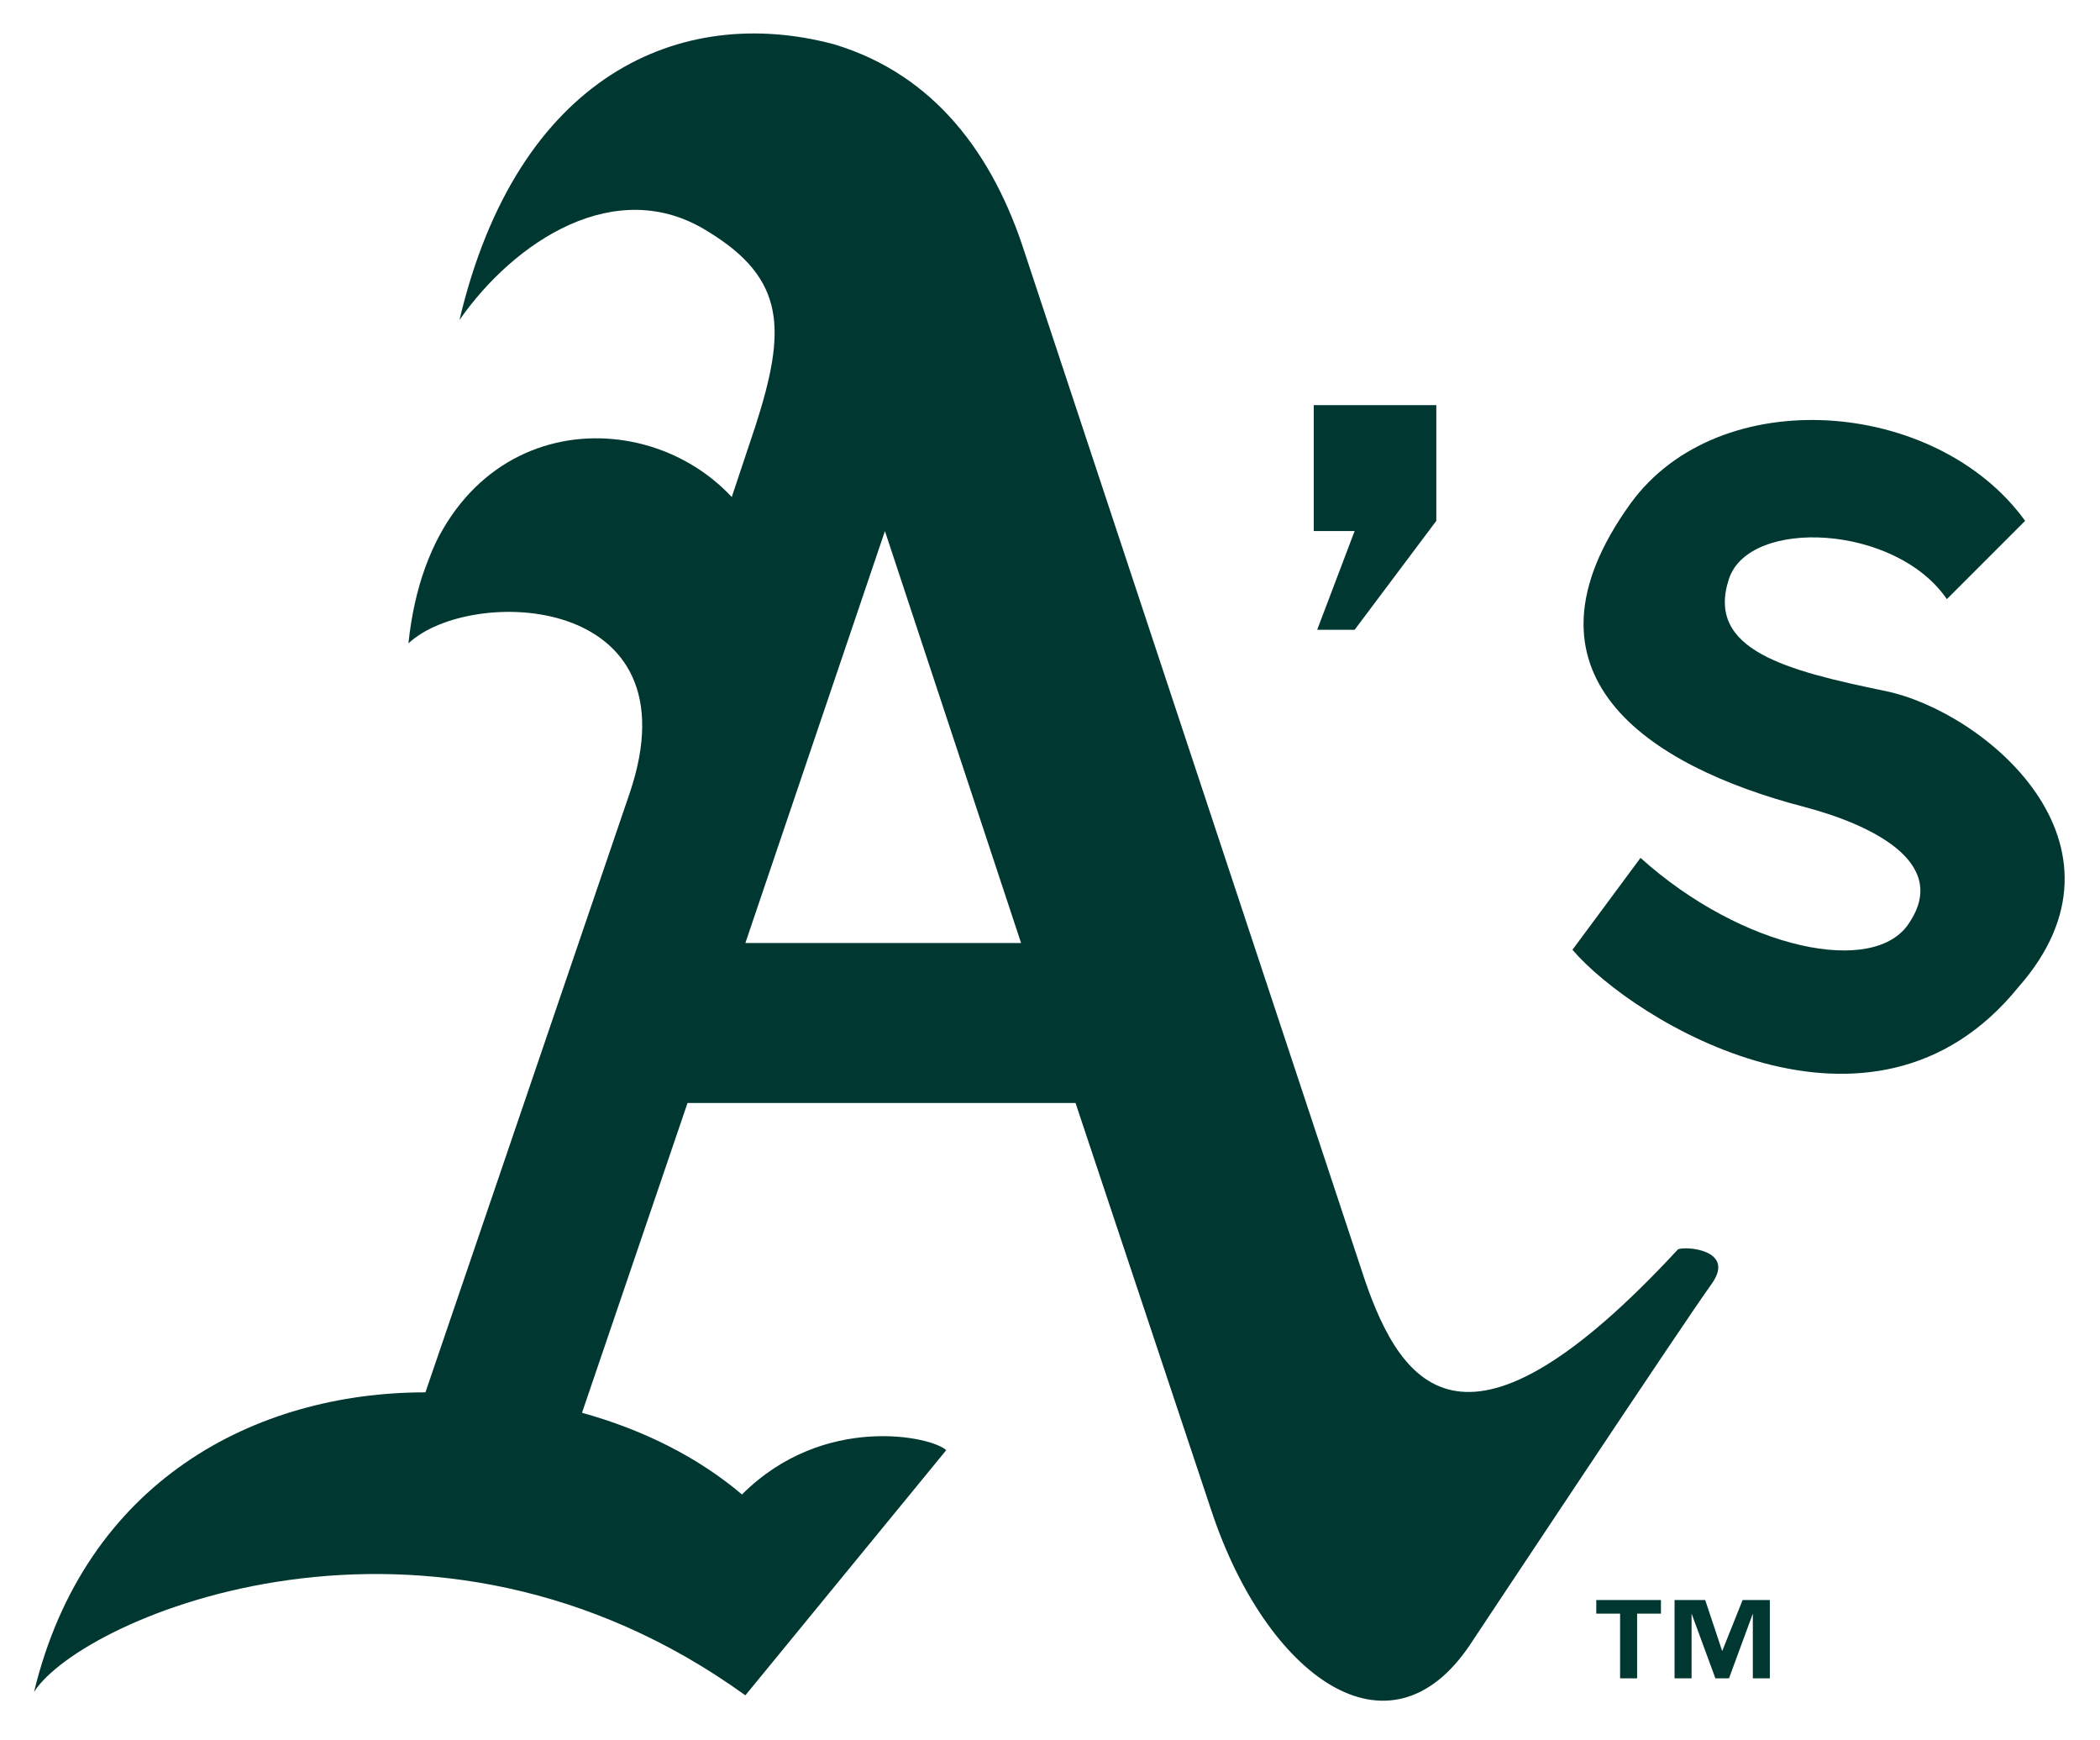
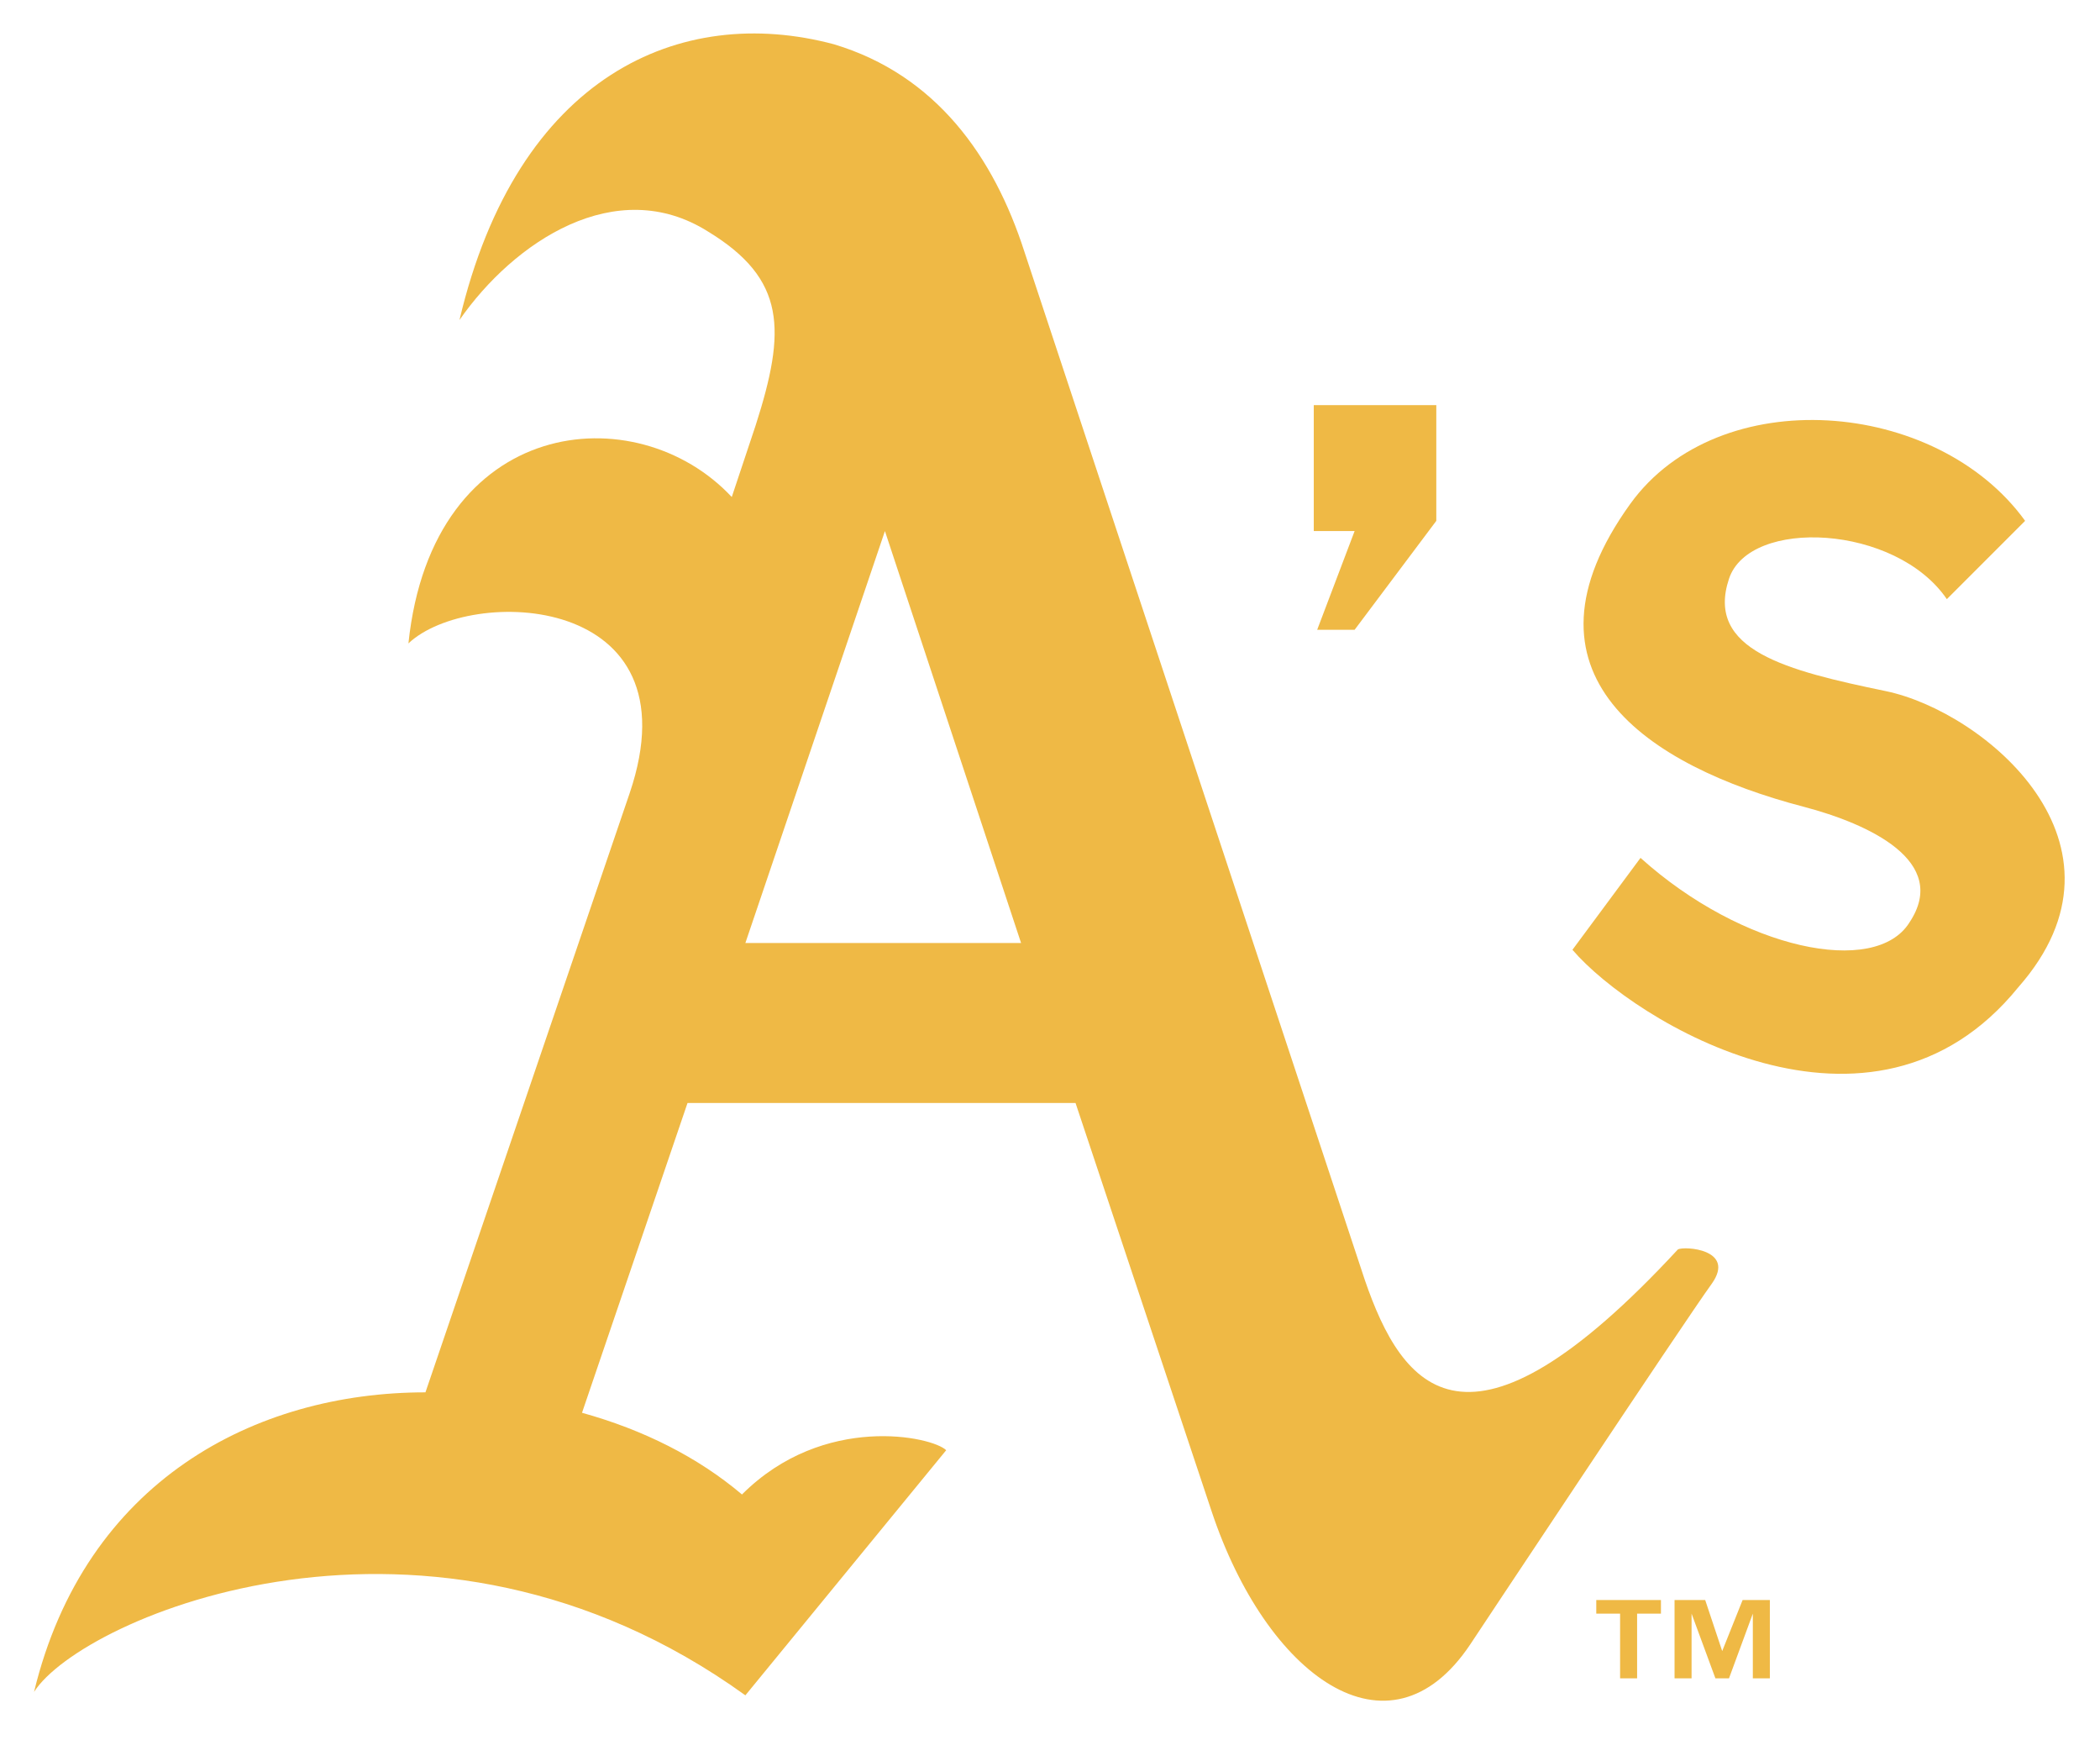
- <svg xmlns="http://www.w3.org/2000/svg" viewBox="0 0 61.7 51.1">
-   <path fill="none" d="M28.5 26.6L26 18.9l-2.6 7.7z" />
-   <path fill="none" d="M30 27.7l-4-12.1-4.1 12.1H30zm-1.5-1.1h-5.2l2.6-7.7 2.6 7.7z" />
-   <path fill="none" d="M49.6 35.6c-.4 0-.8.1-1 .4-3.1 3.4-4.7 3.9-5.4 3.9-.6 0-1.3-.3-2.1-2.6l-10-30.2c-1.2-3.5-3.3-5.8-6.3-6.8-.9-.2-1.7-.3-2.6-.3-4.7 0-8.4 3.5-9.7 9.3-.1.5.1 1 .6 1.2.5.2 1 .1 1.3-.4.9-1.3 2.6-2.8 4.3-2.8.5 0 1.1.1 1.6.4 1.7 1 1.8 1.8.9 4.5l-.2.7c-1-.6-2.2-1-3.5-1-2.7 0-6 1.8-6.6 6.9 0 .4.2.9.6 1.1.4.2.9.1 1.2-.2.3-.3 1.2-.6 2.3-.6 1.1 0 2.1.4 2.5 1 .6.8.3 2 0 2.9l-5.8 16.9c-6 .3-10.4 3.9-11.8 9.6-.1.5.1 1 .6 1.2.5.2 1 0 1.3-.4.6-1 4.4-3 9.1-3 3.7 0 7.2 1.1 10.3 3.4.5.3 1.1.2 1.4-.2l5.9-7.2c.3-.4.3-1-.1-1.4-.5-.5-1.7-.7-2.6-.7-.9 0-2.6.2-4.2 1.4-1-.7-2.1-1.3-3.3-1.7l2.5-7.4h9.9l3.8 11.3c1.3 3.8 3.6 6.3 6 6.3.9 0 2.3-.4 3.4-2.1 0 0 6.3-9.5 7.1-10.6.6-.9.4-1.5.2-1.9-.2-.6-1-.9-1.6-.9zm.7 2.2c-.8 1.1-7.1 10.6-7.1 10.6-2.3 3.6-6 .9-7.6-3.9l-4-12H20.2l-3.1 9.1c1.8.5 3.4 1.4 4.7 2.4 2.4-2.3 5.6-1.7 6-1.3L22 49.9c-9.3-6.7-19.5-2.4-20.9-.1C2.6 43.5 7.7 41 12.6 41l6-17.6c2-5.9-4.7-6-6.5-4.4.7-6.7 6.7-7.3 9.5-4.3l.7-2.1c.9-2.8.9-4.3-1.4-5.7-2.7-1.6-5.7.3-7.3 2.6 1.7-7.2 6.5-9.3 11-8.1 2.9.9 4.6 3.3 5.6 6.1l10 30.2c1.1 3.2 3.1 5.8 9.2-.9.1-.2 1.6-.1.9 1z" />
-   <path fill="#003831" d="M49.3 36.7c-6.2 6.7-8.1 4.1-9.2.9l-10-30.2c-.9-2.8-2.6-5.2-5.6-6.1-4.5-1.2-9.3.9-11 8.1 1.6-2.3 4.6-4.3 7.3-2.6 2.3 1.4 2.3 2.9 1.4 5.7l-.7 2.1c-2.8-3-8.8-2.4-9.5 4.3 1.8-1.7 8.5-1.5 6.5 4.4l-6 17.6c-5 0-10 2.6-11.5 8.8 1.4-2.2 11.6-6.6 20.9.1l5.9-7.2c-.4-.4-3.6-1.1-6 1.3-1.3-1.1-2.9-1.9-4.7-2.4l3.1-9.1h11.4l4 12c1.6 4.8 5.2 7.5 7.6 3.9 0 0 6.3-9.5 7.1-10.6.7-1-.8-1.1-1-1zM26 15.6l4 12.1h-8.1L26 15.6z" />
-   <path fill="none" d="M40.3 19.6l3-3.9v-4.8h-5.7v5.8h.8l-1.1 2.9h3zm-1.7-7.7h3.6v3.4l-2.5 3.2h-1l1.1-2.9h-1.2v-3.7z" />
-   <path fill="#003831" d="M38.7 18.5h1.1l2.4-3.2v-3.4h-3.6v3.7h1.2z" />
-   <path fill="none" d="M61.4 24.1c-.9-2.6-3.7-4.4-5.8-4.8-1.2-.2-3.5-.7-3.8-1.4 0 0-.1-.2 0-.6.1-.2.6-.5 1.5-.5 1 0 2.4.4 3.1 1.4l.7 1.1 3.8-3.9-.5-.7c-1.5-2.1-4.2-3.4-7.1-3.4-2.6 0-4.9 1.1-6.2 3-1.5 2.1-1.9 4-1.3 5.8 1 2.7 4.3 4.1 7 4.7 1.6.4 2.5 1 2.6 1.3 0 0 .1.2-.1.5-.5.7-3.7.3-6.3-2.1l-1-.7-3.2 4.3.5.6c1.4 1.7 5.1 4 8.7 4 2.4 0 4.5-1 6-2.9 2-2.2 1.9-4.3 1.4-5.7zm-2.1 5.1c-4.3 5.3-11.3.9-13.1-1.1l2-2.7c2.9 2.7 6.8 3.4 7.9 1.9 1.2-1.8-1.2-2.9-3.1-3.4-4.6-1.2-8.7-3.9-5.1-8.9 2.6-3.7 9-3.2 11.6.5l-2.3 2.3c-1.5-2.3-5.8-2.4-6.4-.6-.7 2.1 1.7 2.7 4.6 3.3 2.9.4 7.6 4.3 3.9 8.7z" />
-   <path fill="#003831" d="M55.4 20.3c-2.9-.6-5.3-1.2-4.6-3.3.6-1.8 4.9-1.6 6.4.6l2.3-2.3c-2.6-3.6-9-4.1-11.6-.5-3.6 5 .5 7.7 5.1 8.9 1.9.5 4.3 1.6 3.1 3.4-1 1.6-4.9.8-7.9-1.9l-2 2.7C48 30 55 34.3 59.3 29c3.7-4.2-1-8.1-3.9-8.7zM51.2 47l-.6 1.5-.5-1.5h-.9v2.3h.5v-1.9l.7 1.9h.4l.7-1.9v1.9h.5V47zm-4.3.4h.7v1.9h.5v-1.9h.7V47h-1.9z" />
+ <svg xmlns="http://www.w3.org/2000/svg" version="1.1" id="Layer_1" x="0px" y="0px" viewBox="0 0 61.7 51.1" style="enable-background:new 0 0 61.7 51.1;" xml:space="preserve">
+   <style type="text/css">
+ 	.st0{fill:none;}
+ 	.st1{fill:#EFB945;}
+ </style>
+   <path class="st0" d="M28.5,26.6L26,18.9l-2.6,7.7L28.5,26.6z" />
+   <path class="st0" d="M30,27.7l-4-12.1l-4.1,12.1H30z M28.5,26.6h-5.2l2.6-7.7C25.9,18.9,28.5,26.6,28.5,26.6z" />
+   <path class="st0" d="M49.6,35.6c-0.4,0-0.8,0.1-1,0.4c-3.1,3.4-4.7,3.9-5.4,3.9c-0.6,0-1.3-0.3-2.1-2.6l-10-30.2  c-1.2-3.5-3.3-5.8-6.3-6.8C23.9,0.1,23.1,0,22.2,0c-4.7,0-8.4,3.5-9.7,9.3c-0.1,0.5,0.1,1,0.6,1.2s1,0.1,1.3-0.4  c0.9-1.3,2.6-2.8,4.3-2.8c0.5,0,1.1,0.1,1.6,0.4c1.7,1,1.8,1.8,0.9,4.5L21,12.9c-1-0.6-2.2-1-3.5-1c-2.7,0-6,1.8-6.6,6.9  c0,0.4,0.2,0.9,0.6,1.1c0.4,0.2,0.9,0.1,1.2-0.2c0.3-0.3,1.2-0.6,2.3-0.6s2.1,0.4,2.5,1c0.6,0.8,0.3,2,0,2.9l-5.8,16.9  c-6,0.3-10.4,3.9-11.8,9.6c-0.1,0.5,0.1,1,0.6,1.2s1,0,1.3-0.4c0.6-1,4.4-3,9.1-3c3.7,0,7.2,1.1,10.3,3.4c0.5,0.3,1.1,0.2,1.4-0.2  l5.9-7.2c0.3-0.4,0.3-1-0.1-1.4c-0.5-0.5-1.7-0.7-2.6-0.7s-2.6,0.2-4.2,1.4c-1-0.7-2.1-1.3-3.3-1.7l2.5-7.4h9.9l3.8,11.3  c1.3,3.8,3.6,6.3,6,6.3c0.9,0,2.3-0.4,3.4-2.1c0,0,6.3-9.5,7.1-10.6c0.6-0.9,0.4-1.5,0.2-1.9C51,35.9,50.2,35.6,49.6,35.6z   M50.3,37.8c-0.8,1.1-7.1,10.6-7.1,10.6c-2.3,3.6-6,0.9-7.6-3.9l-4-12H20.2l-3.1,9.1c1.8,0.5,3.4,1.4,4.7,2.4c2.4-2.3,5.6-1.7,6-1.3  L22,49.9c-9.3-6.7-19.5-2.4-20.9-0.1C2.6,43.5,7.7,41,12.6,41l6-17.6c2-5.9-4.7-6-6.5-4.4c0.7-6.7,6.7-7.3,9.5-4.3l0.7-2.1  c0.9-2.8,0.9-4.3-1.4-5.7c-2.7-1.6-5.7,0.3-7.3,2.6c1.7-7.2,6.5-9.3,11-8.1c2.9,0.9,4.6,3.3,5.6,6.1l10,30.2  c1.1,3.2,3.1,5.8,9.2-0.9C49.5,36.6,51,36.7,50.3,37.8z" />
+   <path class="st1" d="M49.3,36.7c-6.2,6.7-8.1,4.1-9.2,0.9l-10-30.2c-0.9-2.8-2.6-5.2-5.6-6.1c-4.5-1.2-9.3,0.9-11,8.1  c1.6-2.3,4.6-4.3,7.3-2.6c2.3,1.4,2.3,2.9,1.4,5.7l-0.7,2.1c-2.8-3-8.8-2.4-9.5,4.3c1.8-1.7,8.5-1.5,6.5,4.4l-6,17.6  c-5,0-10,2.6-11.5,8.8c1.4-2.2,11.6-6.6,20.9,0.1l5.9-7.2c-0.4-0.4-3.6-1.1-6,1.3c-1.3-1.1-2.9-1.9-4.7-2.4l3.1-9.1h11.4l4,12  c1.6,4.8,5.2,7.5,7.6,3.9c0,0,6.3-9.5,7.1-10.6C51,36.7,49.5,36.6,49.3,36.7z M26,15.6l4,12.1h-8.1L26,15.6z" />
+   <path class="st0" d="M40.3,19.6l3-3.9v-4.8h-5.7v5.8h0.8l-1.1,2.9H40.3z M38.6,11.9h3.6v3.4l-2.5,3.2h-1l1.1-2.9h-1.2  C38.6,15.6,38.6,11.9,38.6,11.9z" />
+   <path class="st1" d="M38.7,18.5h1.1l2.4-3.2v-3.4h-3.6v3.7h1.2L38.7,18.5z" />
+   <path class="st0" d="M61.4,24.1c-0.9-2.6-3.7-4.4-5.8-4.8c-1.2-0.2-3.5-0.7-3.8-1.4c0,0-0.1-0.2,0-0.6c0.1-0.2,0.6-0.5,1.5-0.5  c1,0,2.4,0.4,3.1,1.4l0.7,1.1l3.8-3.9l-0.5-0.7c-1.5-2.1-4.2-3.4-7.1-3.4c-2.6,0-4.9,1.1-6.2,3c-1.5,2.1-1.9,4-1.3,5.8  c1,2.7,4.3,4.1,7,4.7c1.6,0.4,2.5,1,2.6,1.3c0,0,0.1,0.2-0.1,0.5c-0.5,0.7-3.7,0.3-6.3-2.1l-1-0.7l-3.2,4.3l0.5,0.6  c1.4,1.7,5.1,4,8.7,4c2.4,0,4.5-1,6-2.9C62,27.6,61.9,25.5,61.4,24.1z M59.3,29.2C55,34.5,48,30.1,46.2,28.1l2-2.7  c2.9,2.7,6.8,3.4,7.9,1.9c1.2-1.8-1.2-2.9-3.1-3.4c-4.6-1.2-8.7-3.9-5.1-8.9c2.6-3.7,9-3.2,11.6,0.5l-2.3,2.3  c-1.5-2.3-5.8-2.4-6.4-0.6c-0.7,2.1,1.7,2.7,4.6,3.3C58.3,20.9,63,24.8,59.3,29.2z" />
+   <path class="st1" d="M55.4,20.3c-2.9-0.6-5.3-1.2-4.6-3.3c0.6-1.8,4.9-1.6,6.4,0.6l2.3-2.3c-2.6-3.6-9-4.1-11.6-0.5  c-3.6,5,0.5,7.7,5.1,8.9c1.9,0.5,4.3,1.6,3.1,3.4c-1,1.6-4.9,0.8-7.9-1.9l-2,2.7C48,30,55,34.3,59.3,29C63,24.8,58.3,20.9,55.4,20.3  z M51.2,47l-0.6,1.5L50.1,47h-0.9v2.3h0.5v-1.9l0.7,1.9h0.4l0.7-1.9v1.9H52V47H51.2z M46.9,47.4h0.7v1.9h0.5v-1.9h0.7V47h-1.9V47.4z  " />
</svg>
